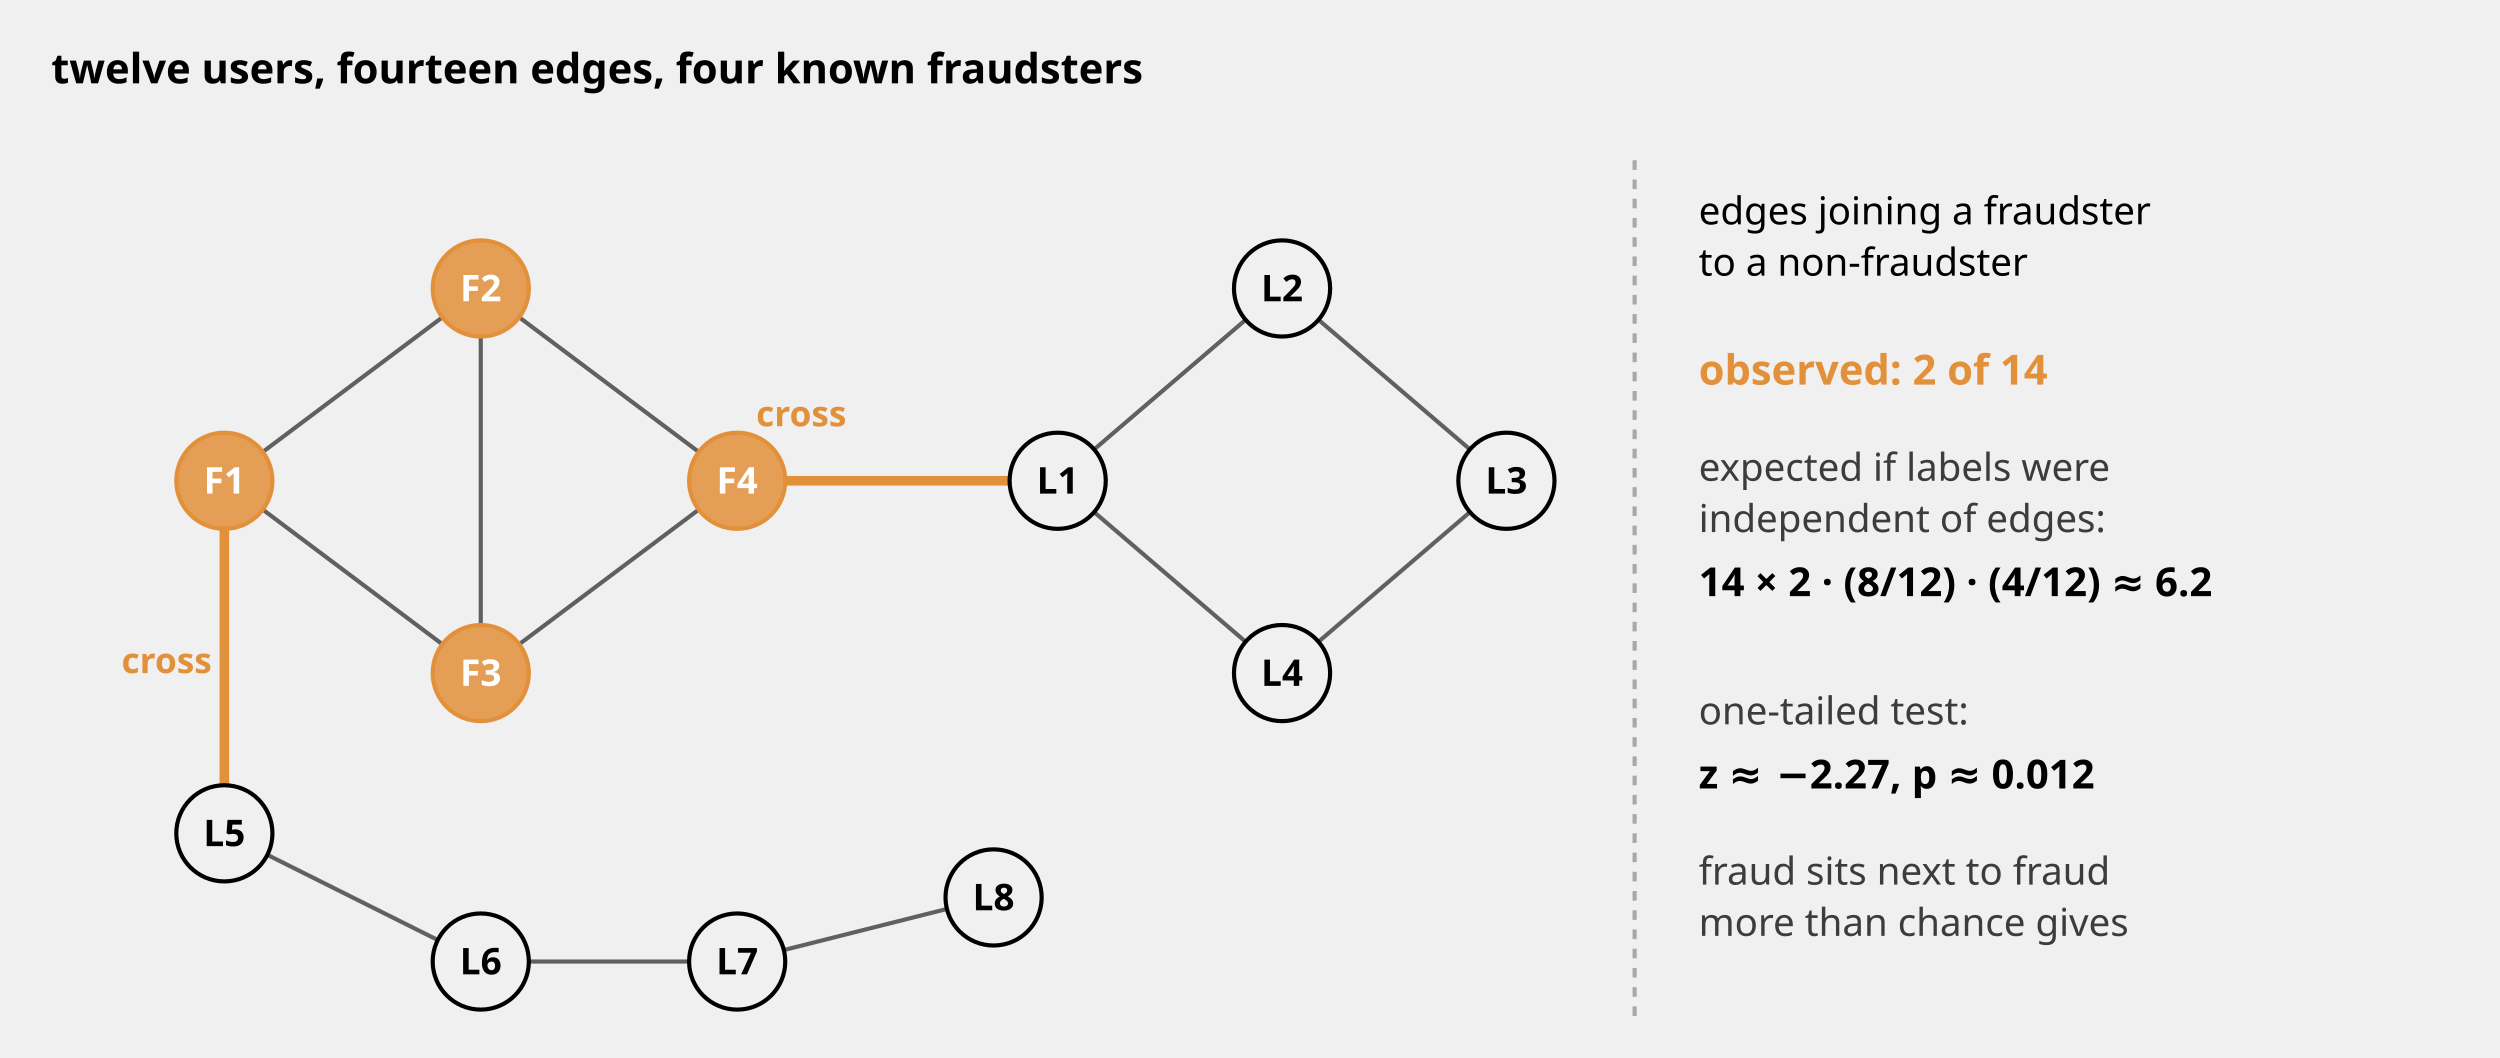
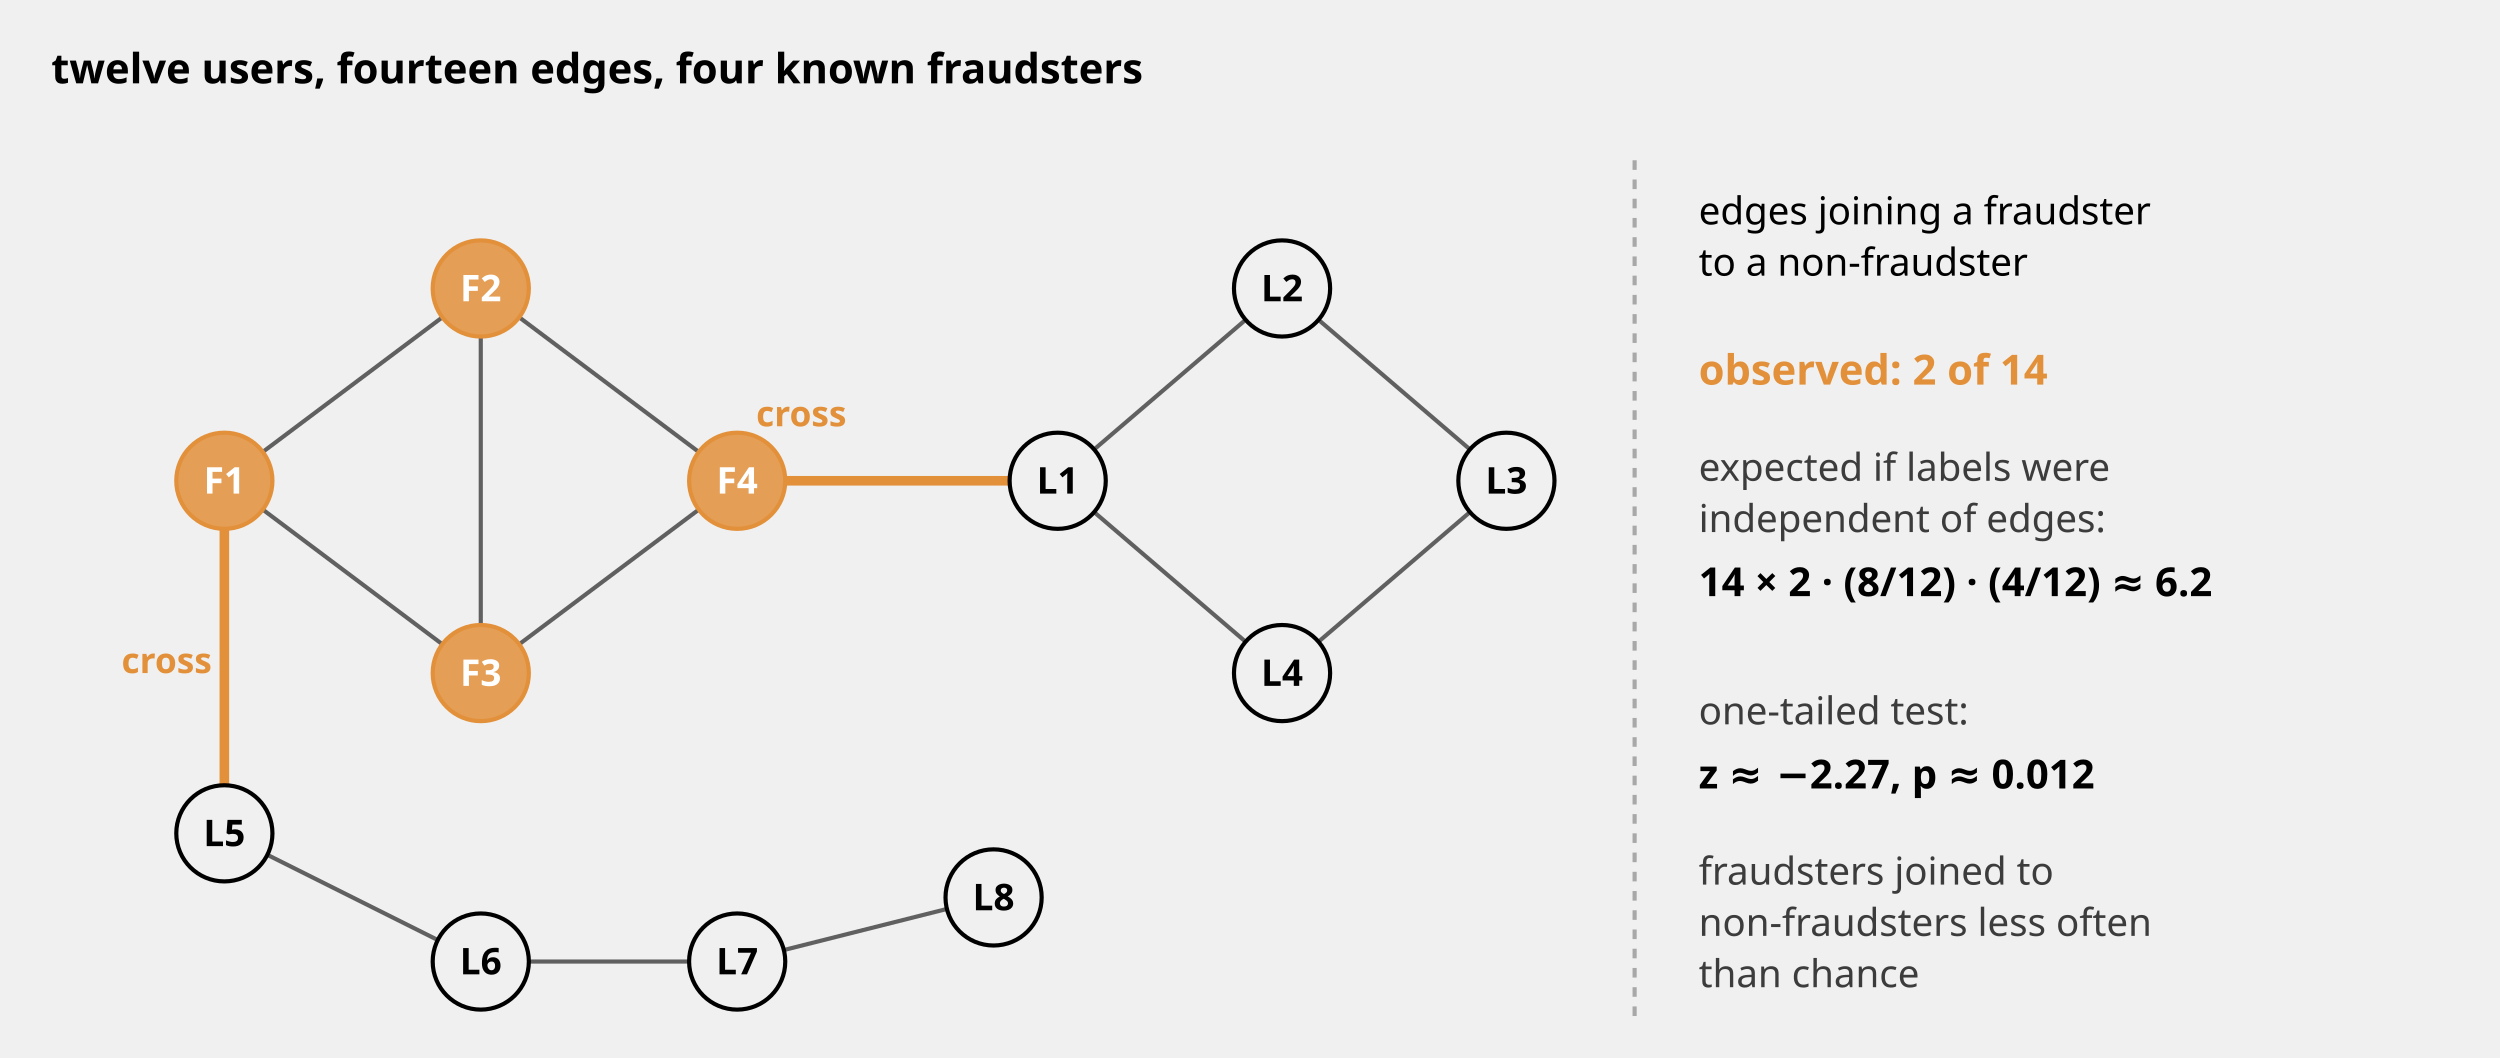
<svg xmlns="http://www.w3.org/2000/svg" viewBox="0 0 780 330" font-family="system-ui, sans-serif" font-size="12">
  <text x="16.0" y="26.0" text-anchor="start" font-size="13" fill="currentColor" font-weight="600">twelve users, fourteen edges, four known fraudsters</text>
  <line x1="82.0" y1="141.0" x2="138.0" y2="99.0" stroke="currentColor" stroke-width="1.3" opacity="0.6" />
  <line x1="82.0" y1="159.0" x2="138.0" y2="201.0" stroke="currentColor" stroke-width="1.3" opacity="0.6" />
  <line x1="150.0" y1="105.0" x2="150.0" y2="195.0" stroke="currentColor" stroke-width="1.3" opacity="0.6" />
  <line x1="162.0" y1="201.0" x2="218.0" y2="159.0" stroke="currentColor" stroke-width="1.3" opacity="0.6" />
  <line x1="162.0" y1="99.0" x2="218.0" y2="141.0" stroke="currentColor" stroke-width="1.3" opacity="0.6" />
  <line x1="245.0" y1="150.0" x2="315.0" y2="150.0" stroke="#e2903a" stroke-width="3" opacity="1" />
  <line x1="70.0" y1="165.0" x2="70.0" y2="245.0" stroke="#e2903a" stroke-width="3" opacity="1" />
  <line x1="341.4" y1="140.2" x2="388.6" y2="99.8" stroke="currentColor" stroke-width="1.3" opacity="0.6" />
  <line x1="411.4" y1="99.8" x2="458.6" y2="140.2" stroke="currentColor" stroke-width="1.3" opacity="0.6" />
  <line x1="458.6" y1="159.8" x2="411.4" y2="200.2" stroke="currentColor" stroke-width="1.3" opacity="0.6" />
  <line x1="388.6" y1="200.2" x2="341.4" y2="159.8" stroke="currentColor" stroke-width="1.3" opacity="0.6" />
  <line x1="83.4" y1="266.7" x2="136.6" y2="293.3" stroke="currentColor" stroke-width="1.3" opacity="0.6" />
  <line x1="165.0" y1="300.0" x2="215.0" y2="300.0" stroke="currentColor" stroke-width="1.3" opacity="0.6" />
  <line x1="244.6" y1="296.4" x2="295.4" y2="283.6" stroke="currentColor" stroke-width="1.3" opacity="0.6" />
  <circle cx="70.0" cy="150.0" r="15" fill="#e2903a" fill-opacity="0.85" stroke="#e2903a" stroke-width="1.3" />
  <text x="70.0" y="154.0" text-anchor="middle" font-size="11.5" fill="#ffffff" font-weight="600">F1</text>
  <circle cx="150.0" cy="90.0" r="15" fill="#e2903a" fill-opacity="0.85" stroke="#e2903a" stroke-width="1.3" />
  <text x="150.0" y="94.0" text-anchor="middle" font-size="11.5" fill="#ffffff" font-weight="600">F2</text>
  <circle cx="150.0" cy="210.0" r="15" fill="#e2903a" fill-opacity="0.85" stroke="#e2903a" stroke-width="1.3" />
  <text x="150.0" y="214.0" text-anchor="middle" font-size="11.5" fill="#ffffff" font-weight="600">F3</text>
  <circle cx="230.0" cy="150.0" r="15" fill="#e2903a" fill-opacity="0.85" stroke="#e2903a" stroke-width="1.3" />
  <text x="230.0" y="154.0" text-anchor="middle" font-size="11.5" fill="#ffffff" font-weight="600">F4</text>
  <circle cx="330.0" cy="150.0" r="15" fill="none" stroke="currentColor" stroke-width="1.3" />
  <text x="330.0" y="154.0" text-anchor="middle" font-size="11.5" fill="currentColor" font-weight="600">L1</text>
  <circle cx="400.0" cy="90.0" r="15" fill="none" stroke="currentColor" stroke-width="1.3" />
  <text x="400.0" y="94.0" text-anchor="middle" font-size="11.5" fill="currentColor" font-weight="600">L2</text>
  <circle cx="470.0" cy="150.0" r="15" fill="none" stroke="currentColor" stroke-width="1.3" />
  <text x="470.0" y="154.0" text-anchor="middle" font-size="11.5" fill="currentColor" font-weight="600">L3</text>
  <circle cx="400.0" cy="210.0" r="15" fill="none" stroke="currentColor" stroke-width="1.3" />
  <text x="400.0" y="214.0" text-anchor="middle" font-size="11.5" fill="currentColor" font-weight="600">L4</text>
  <circle cx="70.0" cy="260.0" r="15" fill="none" stroke="currentColor" stroke-width="1.3" />
  <text x="70.0" y="264.0" text-anchor="middle" font-size="11.5" fill="currentColor" font-weight="600">L5</text>
  <circle cx="150.0" cy="300.0" r="15" fill="none" stroke="currentColor" stroke-width="1.3" />
  <text x="150.0" y="304.0" text-anchor="middle" font-size="11.5" fill="currentColor" font-weight="600">L6</text>
  <circle cx="230.0" cy="300.0" r="15" fill="none" stroke="currentColor" stroke-width="1.3" />
  <text x="230.0" y="304.0" text-anchor="middle" font-size="11.5" fill="currentColor" font-weight="600">L7</text>
  <circle cx="310.0" cy="280.0" r="15" fill="none" stroke="currentColor" stroke-width="1.3" />
  <text x="310.0" y="284.0" text-anchor="middle" font-size="11.5" fill="currentColor" font-weight="600">L8</text>
  <text x="250.0" y="133.0" text-anchor="middle" font-size="11" fill="#e2903a" font-weight="600">cross</text>
  <text x="52.0" y="210.0" text-anchor="middle" font-size="11" fill="#e2903a" font-weight="600">cross</text>
  <line x1="510.0" y1="50.0" x2="510.0" y2="320.0" stroke="currentColor" stroke-width="1.3" opacity="0.3" stroke-dasharray="3 3" />
  <text x="530.0" y="70.0" text-anchor="start" font-size="12" fill="currentColor">edges joining a fraudster</text>
  <text x="530.0" y="86.0" text-anchor="start" font-size="12" fill="currentColor">to a non-fraudster</text>
  <text x="530.0" y="120.0" text-anchor="start" font-size="13" fill="#e2903a" font-weight="600">observed: 2 of 14</text>
  <text x="530.0" y="150.0" text-anchor="start" font-size="12" fill="currentColor" opacity="0.75">expected if labels were</text>
  <text x="530.0" y="166.0" text-anchor="start" font-size="12" fill="currentColor" opacity="0.75">independent of edges:</text>
  <text x="530.0" y="186.0" text-anchor="start" font-size="12.5" fill="currentColor" font-weight="600">14 × 2 · (8/12) · (4/12) ≈ 6.2</text>
  <text x="530.0" y="226.0" text-anchor="start" font-size="12" fill="currentColor" opacity="0.75">one-tailed test:</text>
  <text x="530.0" y="246.0" text-anchor="start" font-size="12.5" fill="currentColor" font-weight="600">z ≈ −2.27, p ≈ 0.012</text>
-   <text x="530.0" y="276.0" text-anchor="start" font-size="12" fill="currentColor" opacity="0.75">fraud sits next to fraud</text>
-   <text x="530.0" y="292.0" text-anchor="start" font-size="12" fill="currentColor" opacity="0.75">more than chance gives</text>
+   <text x="530.0" y="276.0" text-anchor="start" font-size="12" fill="currentColor" opacity="0.75">fraudsters joined to</text>
+   <text x="530.0" y="292.0" text-anchor="start" font-size="12" fill="currentColor" opacity="0.75">non-fraudsters less often</text>
+   <text x="530.0" y="308.0" text-anchor="start" font-size="12" fill="currentColor" opacity="0.75">than chance</text>
</svg>
